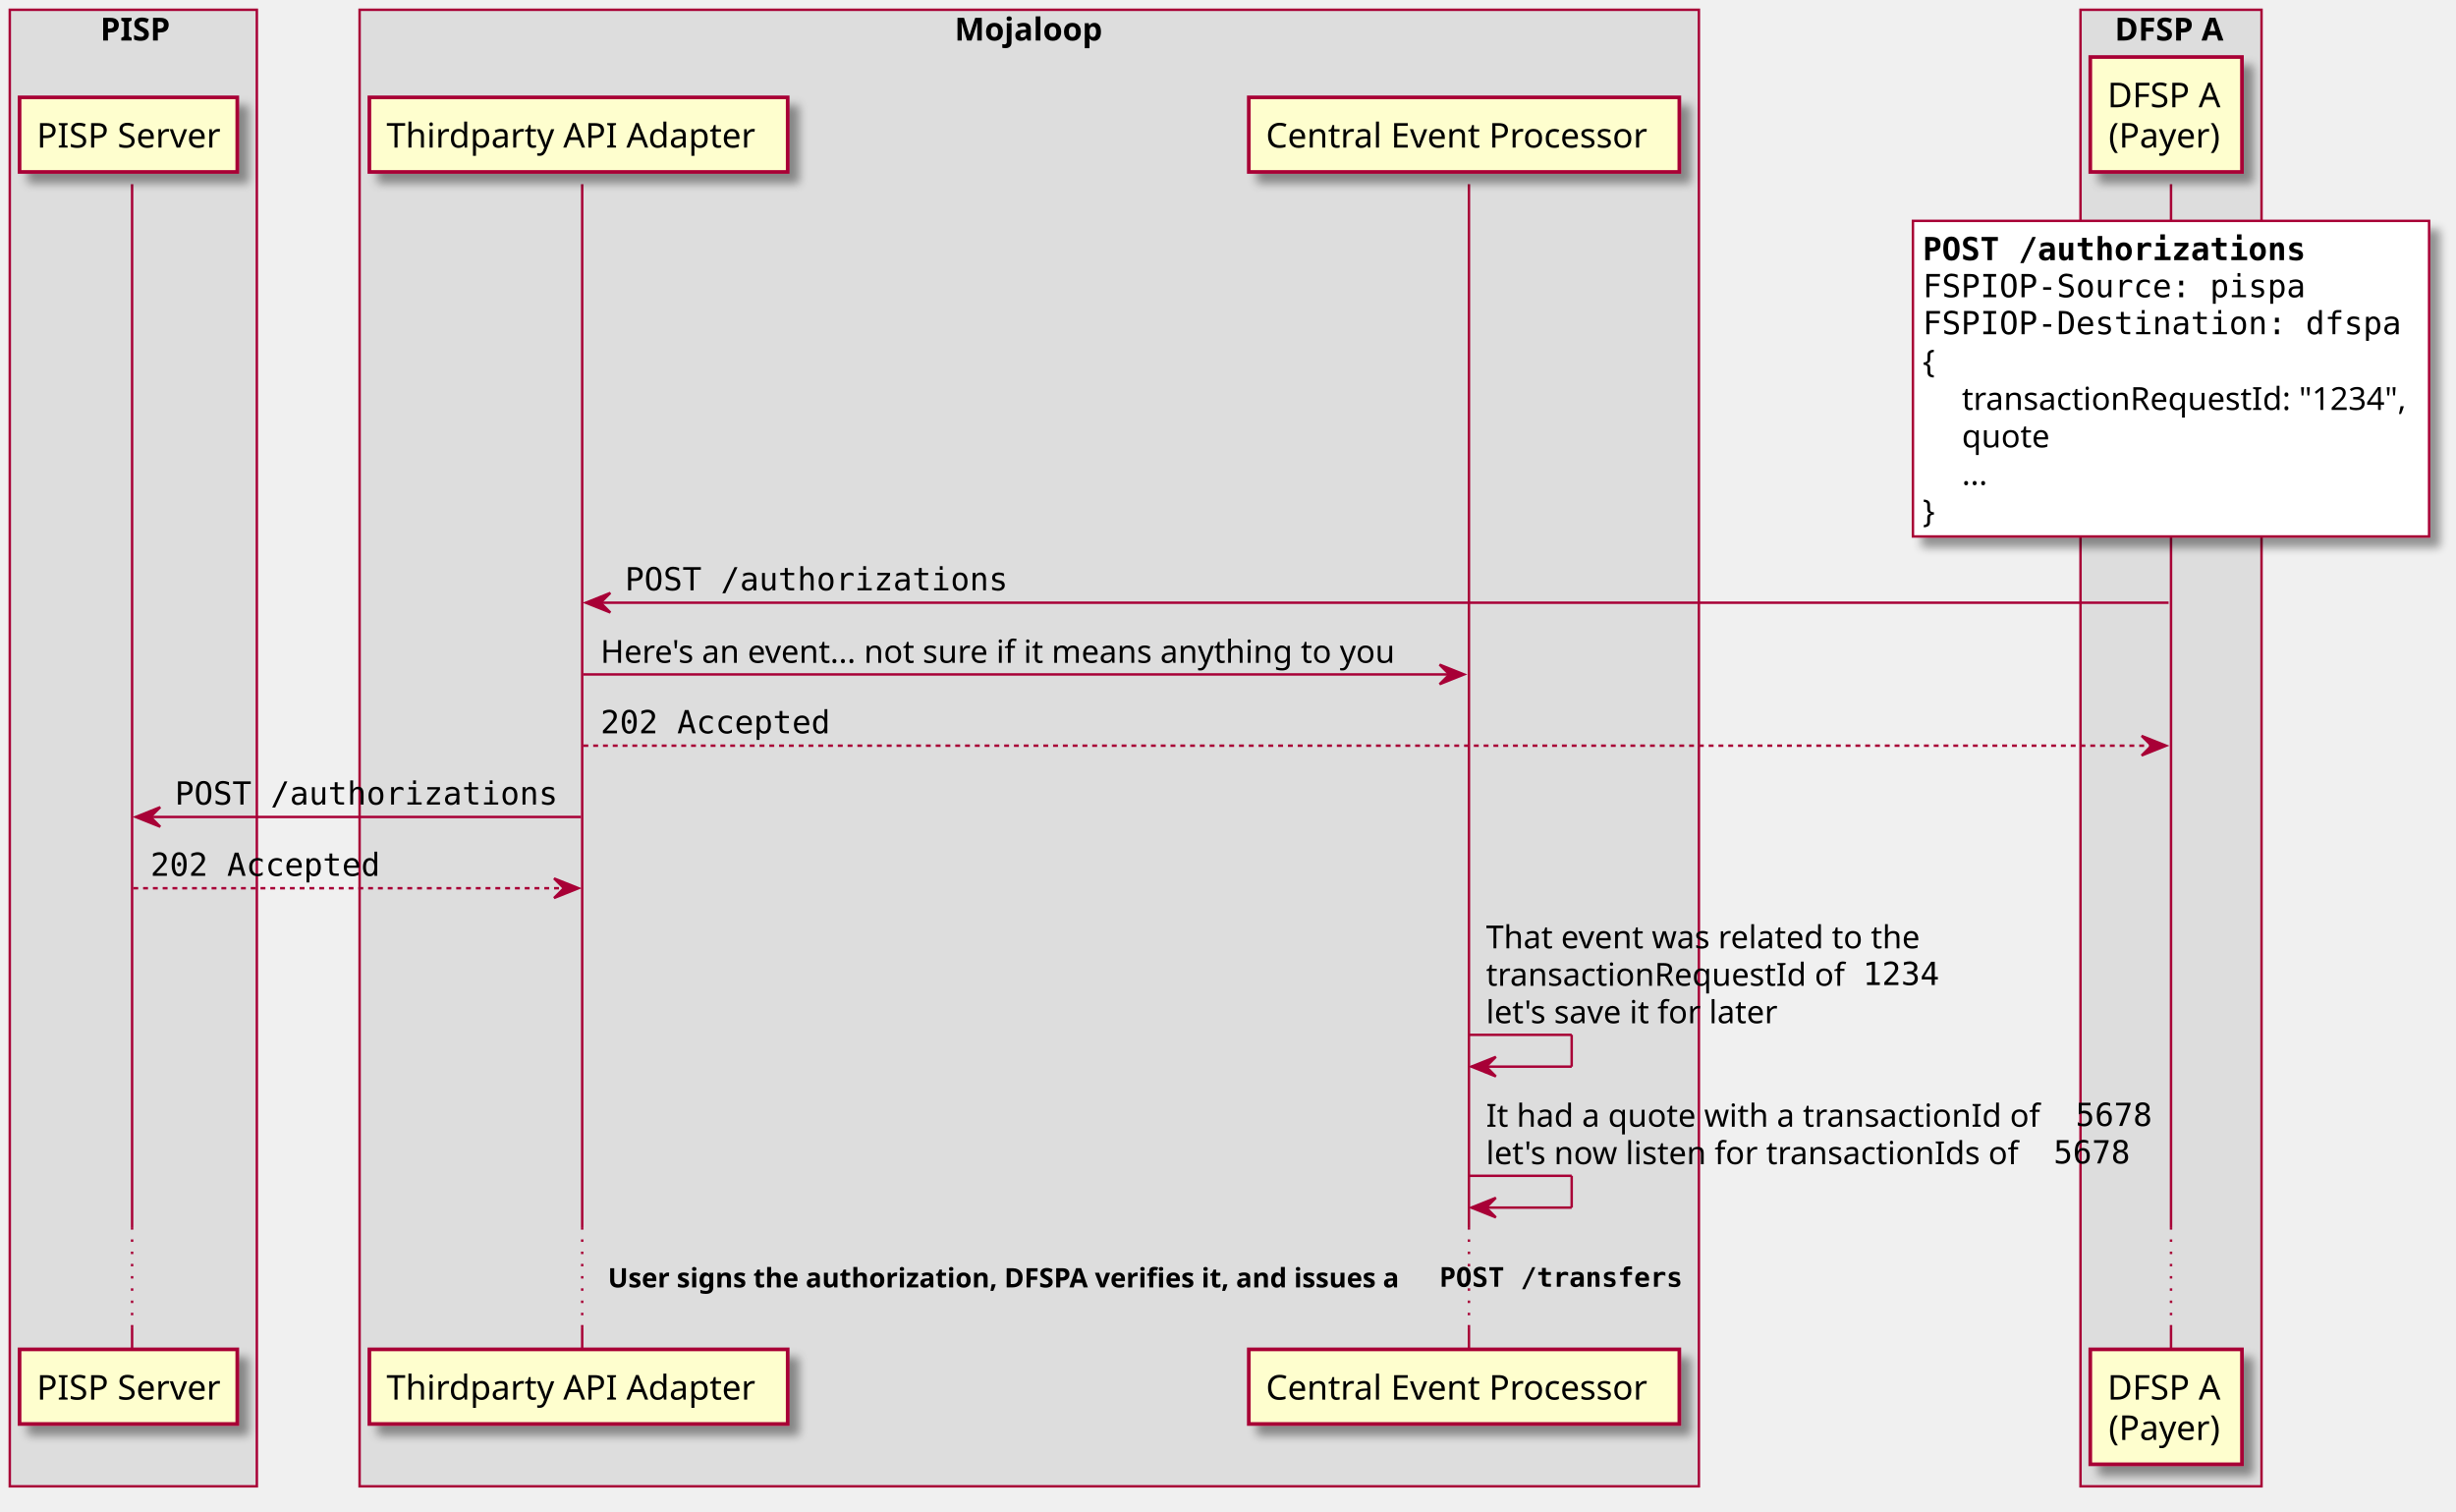
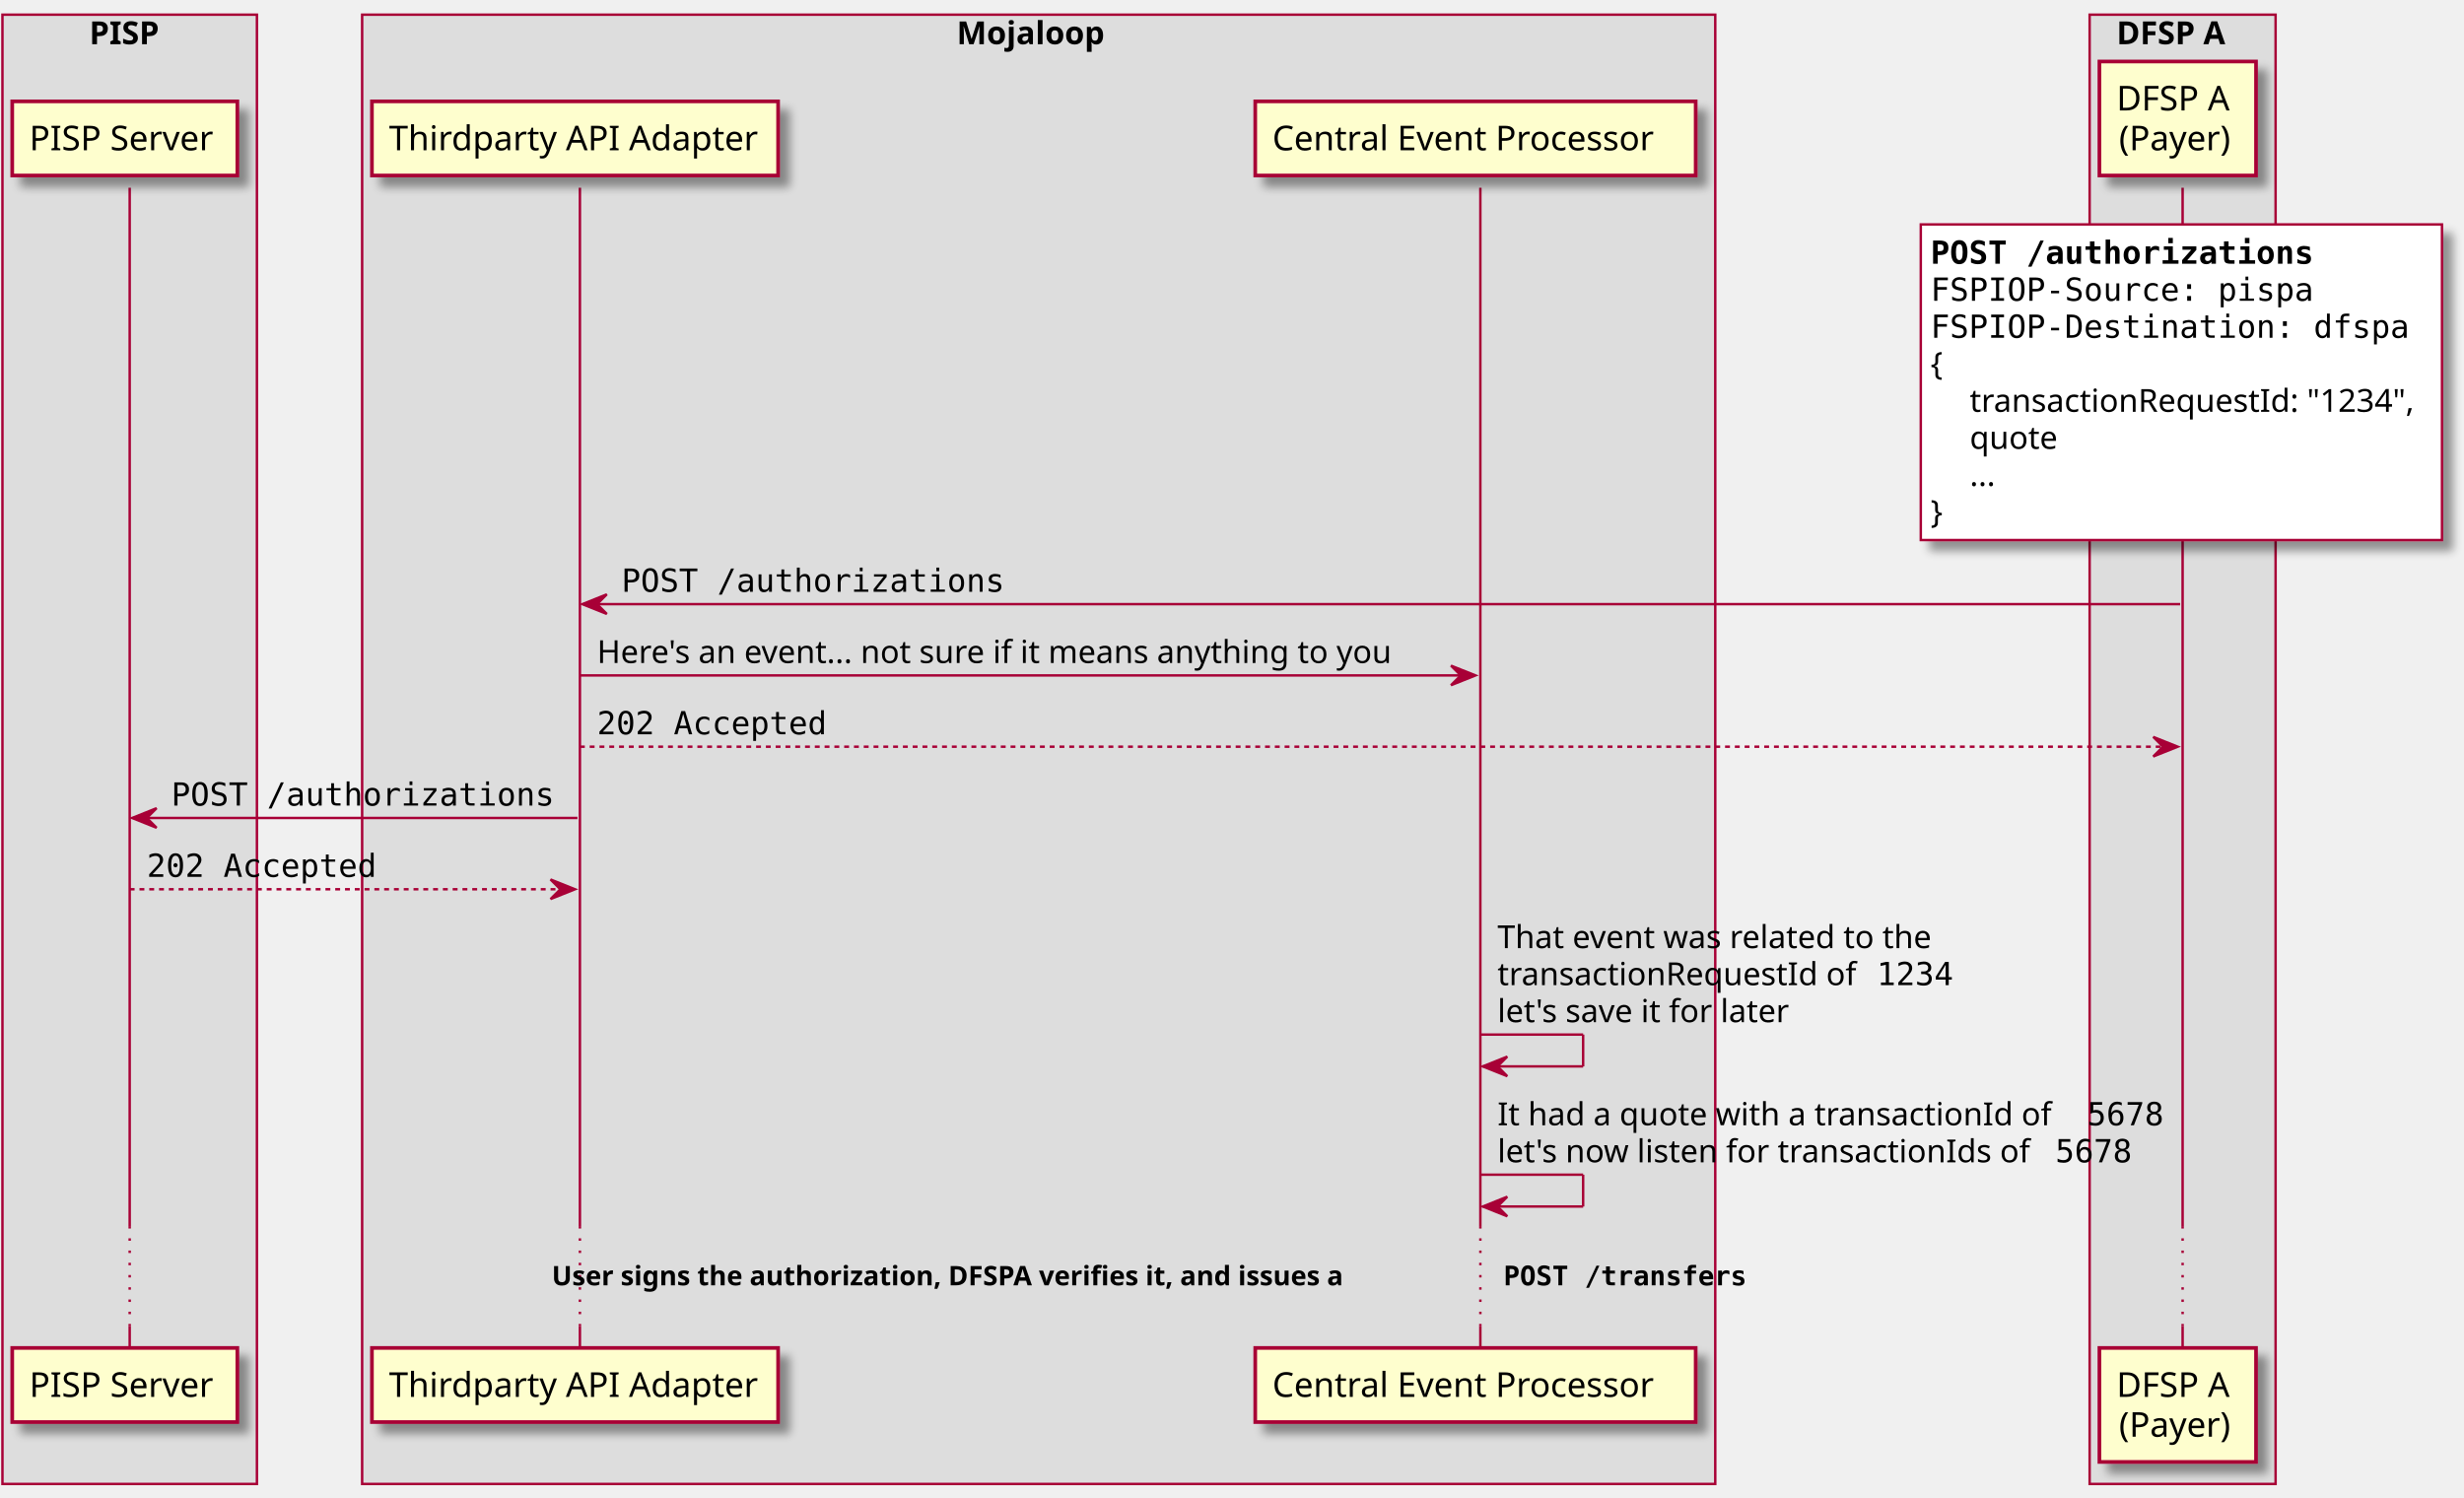
- <svg xmlns="http://www.w3.org/2000/svg" contentScriptType="application/ecmascript" contentStyleType="text/css" height="618px" preserveAspectRatio="none" style="width:1004px;height:618px;" version="1.1" viewBox="0 0 1004 618" width="1004px" zoomAndPan="magnify">
+ <svg xmlns="http://www.w3.org/2000/svg" height="612" preserveAspectRatio="none" style="width:1007px;height:612px" width="1007">
  <defs>
-     <filter height="300%" id="f1blnoaojpuo6t" width="300%" x="-1" y="-1">
-       <feGaussianBlur result="blurOut" stdDeviation="2.0" />
-       <feColorMatrix in="blurOut" result="blurOut2" type="matrix" values="0 0 0 0 0 0 0 0 0 0 0 0 0 0 0 0 0 0 .4 0" />
-       <feOffset dx="4.0" dy="4.0" in="blurOut2" result="blurOut3" />
-       <feBlend in="SourceGraphic" in2="blurOut3" mode="normal" />
+     <filter height="300%" id="a" width="300%" x="-1" y="-1">
+       <feGaussianBlur result="blurOut" stdDeviation="2" />
+       <feColorMatrix in="blurOut" result="blurOut2" values="0 0 0 0 0 0 0 0 0 0 0 0 0 0 0 0 0 0 .4 0" />
+       <feOffset dx="4" dy="4" in="blurOut2" result="blurOut3" />
+       <feBlend in="SourceGraphic" in2="blurOut3" />
    </filter>
  </defs>
-   <g>
-     <rect fill="#DDDDDD" height="603.564" style="stroke: #A80036; stroke-width: 1.0;" width="101" x="4" y="4" />
-     <text fill="#000000" font-family="sans-serif" font-size="13" font-weight="bold" lengthAdjust="spacingAndGlyphs" textLength="27" x="41" y="16.568">PISP</text>
-     <rect fill="#DDDDDD" height="603.564" style="stroke: #A80036; stroke-width: 1.0;" width="547.5" x="147" y="4" />
-     <text fill="#000000" font-family="sans-serif" font-size="13" font-weight="bold" lengthAdjust="spacingAndGlyphs" textLength="61" x="390.25" y="16.568">Mojaloop</text>
-     <rect fill="#DDDDDD" height="603.564" style="stroke: #A80036; stroke-width: 1.0;" width="74" x="850.5" y="4" />
-     <text fill="#000000" font-family="sans-serif" font-size="13" font-weight="bold" lengthAdjust="spacingAndGlyphs" textLength="46" x="864.5" y="16.568">DFSP A</text>
-     <line style="stroke: #A80036; stroke-width: 1.0;" x1="54" x2="54" y1="75.287" y2="501.633" />
-     <line style="stroke: #A80036; stroke-width: 1.0; stroke-dasharray: 1.0,4.0;" x1="54" x2="54" y1="501.633" y2="542.588" />
-     <line style="stroke: #A80036; stroke-width: 1.0;" x1="54" x2="54" y1="542.588" y2="552.588" />
-     <line style="stroke: #A80036; stroke-width: 1.0;" x1="238" x2="238" y1="75.287" y2="501.633" />
-     <line style="stroke: #A80036; stroke-width: 1.0; stroke-dasharray: 1.0,4.0;" x1="238" x2="238" y1="501.633" y2="542.588" />
-     <line style="stroke: #A80036; stroke-width: 1.0;" x1="238" x2="238" y1="542.588" y2="552.588" />
-     <line style="stroke: #A80036; stroke-width: 1.0;" x1="600.5" x2="600.5" y1="75.287" y2="501.633" />
-     <line style="stroke: #A80036; stroke-width: 1.0; stroke-dasharray: 1.0,4.0;" x1="600.5" x2="600.5" y1="501.633" y2="542.588" />
-     <line style="stroke: #A80036; stroke-width: 1.0;" x1="600.5" x2="600.5" y1="542.588" y2="552.588" />
-     <line style="stroke: #A80036; stroke-width: 1.0;" x1="887.5" x2="887.5" y1="75.287" y2="501.633" />
-     <line style="stroke: #A80036; stroke-width: 1.0; stroke-dasharray: 1.0,4.0;" x1="887.5" x2="887.5" y1="501.633" y2="542.588" />
-     <line style="stroke: #A80036; stroke-width: 1.0;" x1="887.5" x2="887.5" y1="542.588" y2="552.588" />
-     <rect fill="#FEFECE" filter="url(#f1blnoaojpuo6t)" height="30.488" style="stroke: #A80036; stroke-width: 1.5;" width="89" x="8" y="39.799" />
-     <text fill="#000000" font-family="sans-serif" font-size="14" lengthAdjust="spacingAndGlyphs" textLength="75" x="15" y="60.334">PISP Server</text>
-     <rect fill="#FEFECE" filter="url(#f1blnoaojpuo6t)" height="30.488" style="stroke: #A80036; stroke-width: 1.5;" width="89" x="8" y="551.588" />
-     <text fill="#000000" font-family="sans-serif" font-size="14" lengthAdjust="spacingAndGlyphs" textLength="75" x="15" y="572.123">PISP Server</text>
-     <rect fill="#FEFECE" filter="url(#f1blnoaojpuo6t)" height="30.488" style="stroke: #A80036; stroke-width: 1.5;" width="171" x="151" y="39.799" />
-     <text fill="#000000" font-family="sans-serif" font-size="14" lengthAdjust="spacingAndGlyphs" textLength="157" x="158" y="60.334">Thirdparty API Adapter</text>
-     <rect fill="#FEFECE" filter="url(#f1blnoaojpuo6t)" height="30.488" style="stroke: #A80036; stroke-width: 1.5;" width="171" x="151" y="551.588" />
-     <text fill="#000000" font-family="sans-serif" font-size="14" lengthAdjust="spacingAndGlyphs" textLength="157" x="158" y="572.123">Thirdparty API Adapter</text>
-     <rect fill="#FEFECE" filter="url(#f1blnoaojpuo6t)" height="30.488" style="stroke: #A80036; stroke-width: 1.5;" width="176" x="510.5" y="39.799" />
-     <text fill="#000000" font-family="sans-serif" font-size="14" lengthAdjust="spacingAndGlyphs" textLength="162" x="517.5" y="60.334">Central Event Processor</text>
-     <rect fill="#FEFECE" filter="url(#f1blnoaojpuo6t)" height="30.488" style="stroke: #A80036; stroke-width: 1.5;" width="176" x="510.5" y="551.588" />
-     <text fill="#000000" font-family="sans-serif" font-size="14" lengthAdjust="spacingAndGlyphs" textLength="162" x="517.5" y="572.123">Central Event Processor</text>
-     <rect fill="#FEFECE" filter="url(#f1blnoaojpuo6t)" height="46.977" style="stroke: #A80036; stroke-width: 1.5;" width="62" x="854.5" y="23.311" />
-     <text fill="#000000" font-family="sans-serif" font-size="14" lengthAdjust="spacingAndGlyphs" textLength="48" x="861.5" y="43.846">DFSP A</text>
-     <text fill="#000000" font-family="sans-serif" font-size="14" lengthAdjust="spacingAndGlyphs" textLength="47" x="862" y="60.334">(Payer)</text>
-     <rect fill="#FEFECE" filter="url(#f1blnoaojpuo6t)" height="46.977" style="stroke: #A80036; stroke-width: 1.5;" width="62" x="854.5" y="551.588" />
-     <text fill="#000000" font-family="sans-serif" font-size="14" lengthAdjust="spacingAndGlyphs" textLength="48" x="861.5" y="572.123">DFSP A</text>
-     <text fill="#000000" font-family="sans-serif" font-size="14" lengthAdjust="spacingAndGlyphs" textLength="47" x="862" y="588.611">(Payer)</text>
-     <rect fill="#FFFFFF" filter="url(#f1blnoaojpuo6t)" height="129" style="stroke: #A80036; stroke-width: 1.0;" width="211" x="782" y="90.287" />
-     <text fill="#000000" font-family="monospace" font-size="13" font-weight="bold" lengthAdjust="spacingAndGlyphs" textLength="160" x="786" y="106.354">POST /authorizations</text>
-     <text fill="#000000" font-family="monospace" font-size="13" lengthAdjust="spacingAndGlyphs" textLength="160" x="786" y="121.487">FSPIOP-Source: pispa</text>
-     <text fill="#000000" font-family="monospace" font-size="13" lengthAdjust="spacingAndGlyphs" textLength="200" x="786" y="136.62">FSPIOP-Destination: dfspa</text>
-     <text fill="#000000" font-family="sans-serif" font-size="13" lengthAdjust="spacingAndGlyphs" textLength="4" x="786" y="152.254">{</text>
-     <text fill="#000000" font-family="sans-serif" font-size="13" lengthAdjust="spacingAndGlyphs" textLength="187" x="802" y="167.565">transactionRequestId: "1234",</text>
-     <text fill="#000000" font-family="sans-serif" font-size="13" lengthAdjust="spacingAndGlyphs" textLength="36" x="802" y="182.875">quote</text>
-     <text fill="#000000" font-family="sans-serif" font-size="13" lengthAdjust="spacingAndGlyphs" textLength="12" x="802" y="198.185">...</text>
-     <text fill="#000000" font-family="sans-serif" font-size="13" lengthAdjust="spacingAndGlyphs" textLength="4" x="786" y="213.496">}</text>
-     <polygon fill="#A80036" points="249.5,242.371,239.5,246.371,249.5,250.371,245.5,246.371" style="stroke: #A80036; stroke-width: 1.0;" />
-     <line style="stroke: #A80036; stroke-width: 1.0;" x1="243.5" x2="886.5" y1="246.371" y2="246.371" />
-     <text fill="#000000" font-family="monospace" font-size="13" lengthAdjust="spacingAndGlyphs" textLength="160" x="255.5" y="241.305">POST /authorizations</text>
-     <polygon fill="#A80036" points="588.5,271.682,598.5,275.682,588.5,279.682,592.5,275.682" style="stroke: #A80036; stroke-width: 1.0;" />
-     <line style="stroke: #A80036; stroke-width: 1.0;" x1="238.5" x2="594.5" y1="275.682" y2="275.682" />
-     <text fill="#000000" font-family="sans-serif" font-size="13" lengthAdjust="spacingAndGlyphs" textLength="338" x="245.5" y="270.94">Here's an event... not sure if it means anything to you</text>
-     <polygon fill="#A80036" points="875.5,300.815,885.5,304.815,875.5,308.815,879.5,304.815" style="stroke: #A80036; stroke-width: 1.0;" />
-     <line style="stroke: #A80036; stroke-width: 1.0; stroke-dasharray: 2.0,2.0;" x1="238.5" x2="881.5" y1="304.815" y2="304.815" />
-     <text fill="#000000" font-family="monospace" font-size="13" lengthAdjust="spacingAndGlyphs" textLength="96" x="245.5" y="299.748">202 Accepted</text>
-     <polygon fill="#A80036" points="65.5,329.947,55.5,333.947,65.5,337.947,61.5,333.947" style="stroke: #A80036; stroke-width: 1.0;" />
-     <line style="stroke: #A80036; stroke-width: 1.0;" x1="59.5" x2="237.5" y1="333.947" y2="333.947" />
-     <text fill="#000000" font-family="monospace" font-size="13" lengthAdjust="spacingAndGlyphs" textLength="160" x="71.5" y="328.881">POST /authorizations</text>
-     <polygon fill="#A80036" points="226.5,359.08,236.5,363.08,226.5,367.08,230.5,363.08" style="stroke: #A80036; stroke-width: 1.0;" />
-     <line style="stroke: #A80036; stroke-width: 1.0; stroke-dasharray: 2.0,2.0;" x1="54.5" x2="232.5" y1="363.08" y2="363.08" />
-     <text fill="#000000" font-family="monospace" font-size="13" lengthAdjust="spacingAndGlyphs" textLength="96" x="61.5" y="358.014">202 Accepted</text>
-     <line style="stroke: #A80036; stroke-width: 1.0;" x1="600.5" x2="642.5" y1="423.012" y2="423.012" />
-     <line style="stroke: #A80036; stroke-width: 1.0;" x1="642.5" x2="642.5" y1="423.012" y2="436.012" />
-     <line style="stroke: #A80036; stroke-width: 1.0;" x1="601.5" x2="642.5" y1="436.012" y2="436.012" />
-     <polygon fill="#A80036" points="611.5,432.012,601.5,436.012,611.5,440.012,607.5,436.012" style="stroke: #A80036; stroke-width: 1.0;" />
-     <text fill="#000000" font-family="sans-serif" font-size="13" lengthAdjust="spacingAndGlyphs" textLength="182" x="607.5" y="387.648">That event was related to the</text>
-     <text fill="#000000" font-family="sans-serif" font-size="13" lengthAdjust="spacingAndGlyphs" textLength="150" x="607.5" y="402.959">transactionRequestId of</text>
-     <text fill="#000000" font-family="monospace" font-size="13" lengthAdjust="spacingAndGlyphs" textLength="32" x="761.5" y="402.635">1234</text>
-     <text fill="#000000" font-family="sans-serif" font-size="13" lengthAdjust="spacingAndGlyphs" textLength="125" x="607.5" y="418.269">let's save it for later</text>
-     <line style="stroke: #A80036; stroke-width: 1.0;" x1="600.5" x2="642.5" y1="480.633" y2="480.633" />
-     <line style="stroke: #A80036; stroke-width: 1.0;" x1="642.5" x2="642.5" y1="480.633" y2="493.633" />
-     <line style="stroke: #A80036; stroke-width: 1.0;" x1="601.5" x2="642.5" y1="493.633" y2="493.633" />
-     <polygon fill="#A80036" points="611.5,489.633,601.5,493.633,611.5,497.633,607.5,493.633" style="stroke: #A80036; stroke-width: 1.0;" />
-     <text fill="#000000" font-family="sans-serif" font-size="13" lengthAdjust="spacingAndGlyphs" textLength="237" x="607.5" y="460.58">It had a quote with a transactionId  of</text>
-     <text fill="#000000" font-family="monospace" font-size="13" lengthAdjust="spacingAndGlyphs" textLength="32" x="848.5" y="460.256">5678</text>
-     <text fill="#000000" font-family="sans-serif" font-size="13" lengthAdjust="spacingAndGlyphs" textLength="228" x="607.5" y="475.891">let's now listen for transactionIds of</text>
-     <text fill="#000000" font-family="monospace" font-size="13" lengthAdjust="spacingAndGlyphs" textLength="32" x="839.5" y="475.567">5678</text>
-     <text fill="#000000" font-family="sans-serif" font-size="11" lengthAdjust="spacingAndGlyphs" textLength="0" x="248.5" y="526.268" />
-     <text fill="#000000" font-family="sans-serif" font-size="11" font-weight="bold" lengthAdjust="spacingAndGlyphs" textLength="336" x="248.5" y="526.268">User signs the authorization, DFSPA verifies it, and issues a</text>
-     <text fill="#000000" font-family="monospace" font-size="11" font-weight="bold" lengthAdjust="spacingAndGlyphs" textLength="105" x="588.5" y="525.994">POST /transfers</text>
-     <text fill="#000000" font-family="sans-serif" font-size="11" lengthAdjust="spacingAndGlyphs" textLength="0" x="696.5" y="526.268" />
-   </g>
+   <path fill="#DDD" stroke="#a80036" d="M1 6h104v600.516H1z" />
+   <text font-family="sans-serif" font-size="13" font-weight="bold" lengthAdjust="spacingAndGlyphs" textLength="33" x="36.5" y="18.067">
+     PISP
+   </text>
+   <path fill="#DDD" stroke="#a80036" d="M148 6h553v600.516H148z" />
+   <text font-family="sans-serif" font-size="13" font-weight="bold" lengthAdjust="spacingAndGlyphs" textLength="67" x="391" y="18.067">
+     Mojaloop
+   </text>
+   <path fill="#DDD" stroke="#a80036" d="M854 6h76v600.516h-76z" />
+   <text font-family="sans-serif" font-size="13" font-weight="bold" lengthAdjust="spacingAndGlyphs" textLength="54" x="865" y="18.067">
+     DFSP A
+   </text>
+   <path stroke="#a80036" d="M53 76.727v424.39" />
+   <path stroke="#a80036" stroke-dasharray="1,4" d="M53 501.117v40.805" />
+   <path stroke="#a80036" d="M53 541.922v10M237 76.727v424.39" />
+   <path stroke="#a80036" stroke-dasharray="1,4" d="M237 501.117v40.805" />
+   <path stroke="#a80036" d="M237 541.922v10M605 76.727v424.39" />
+   <path stroke="#a80036" stroke-dasharray="1,4" d="M605 501.117v40.805" />
+   <path stroke="#a80036" d="M605 541.922v10M892 76.727v424.39" />
+   <path stroke="#a80036" stroke-dasharray="1,4" d="M892 501.117v40.805" />
+   <path stroke="#a80036" d="M892 541.922v10" />
+   <path fill="#FEFECE" filter="url(#a)" stroke="#a80036" stroke-width="1.5" d="M5 41.43h92v30.297H5z" />
+   <text font-family="sans-serif" font-size="14" lengthAdjust="spacingAndGlyphs" textLength="78" x="12" y="61.425">
+     PISP Server
+   </text>
+   <path fill="#FEFECE" filter="url(#a)" stroke="#a80036" stroke-width="1.5" d="M5 550.922h92v30.297H5z" />
+   <text font-family="sans-serif" font-size="14" lengthAdjust="spacingAndGlyphs" textLength="78" x="12" y="570.917">
+     PISP Server
+   </text>
+   <path fill="#FEFECE" filter="url(#a)" stroke="#a80036" stroke-width="1.5" d="M152 41.43h166v30.297H152z" />
+   <text font-family="sans-serif" font-size="14" lengthAdjust="spacingAndGlyphs" textLength="152" x="159" y="61.425">
+     Thirdparty API Adapter
+   </text>
+   <path fill="#FEFECE" filter="url(#a)" stroke="#a80036" stroke-width="1.5" d="M152 550.922h166v30.297H152z" />
+   <text font-family="sans-serif" font-size="14" lengthAdjust="spacingAndGlyphs" textLength="152" x="159" y="570.917">
+     Thirdparty API Adapter
+   </text>
+   <path fill="#FEFECE" filter="url(#a)" stroke="#a80036" stroke-width="1.5" d="M513 41.43h180v30.297H513z" />
+   <text font-family="sans-serif" font-size="14" lengthAdjust="spacingAndGlyphs" textLength="166" x="520" y="61.425">
+     Central Event Processor
+   </text>
+   <path fill="#FEFECE" filter="url(#a)" stroke="#a80036" stroke-width="1.5" d="M513 550.922h180v30.297H513z" />
+   <text font-family="sans-serif" font-size="14" lengthAdjust="spacingAndGlyphs" textLength="166" x="520" y="570.917">
+     Central Event Processor
+   </text>
+   <path fill="#FEFECE" filter="url(#a)" stroke="#a80036" stroke-width="1.5" d="M858 25.133h64v46.594h-64z" />
+   <text font-family="sans-serif" font-size="14" lengthAdjust="spacingAndGlyphs" textLength="50" x="865" y="45.128">
+     DFSP A
+   </text>
+   <text font-family="sans-serif" font-size="14" lengthAdjust="spacingAndGlyphs" textLength="48" x="866" y="61.425">
+     (Payer)
+   </text>
+   <path fill="#FEFECE" filter="url(#a)" stroke="#a80036" stroke-width="1.5" d="M858 550.922h64v46.594h-64z" />
+   <text font-family="sans-serif" font-size="14" lengthAdjust="spacingAndGlyphs" textLength="50" x="865" y="570.917">
+     DFSP A
+   </text>
+   <text font-family="sans-serif" font-size="14" lengthAdjust="spacingAndGlyphs" textLength="48" x="866" y="587.214">
+     (Payer)
+   </text>
+   <path fill="#FFF" filter="url(#a)" stroke="#a80036" d="M785 91.727h213v129H785z" />
+   <text font-family="monospace" font-size="13" font-weight="bold" lengthAdjust="spacingAndGlyphs" textLength="160" x="789" y="107.793">
+     POST /authorizations
+   </text>
+   <text font-family="monospace" font-size="13" lengthAdjust="spacingAndGlyphs" textLength="160" x="789" y="122.926">
+     FSPIOP-Source: pispa
+   </text>
+   <text font-family="monospace" font-size="13" lengthAdjust="spacingAndGlyphs" textLength="200" x="789" y="138.059">
+     FSPIOP-Destination: dfspa
+   </text>
+   <text font-family="sans-serif" font-size="13" lengthAdjust="spacingAndGlyphs" textLength="8" x="789" y="153.192">
+     {
+   </text>
+   <text font-family="sans-serif" font-size="13" lengthAdjust="spacingAndGlyphs" textLength="189" x="805" y="168.325">
+     transactionRequestId: "1234",
+   </text>
+   <text font-family="sans-serif" font-size="13" lengthAdjust="spacingAndGlyphs" textLength="37" x="805" y="183.458">
+     quote
+   </text>
+   <text font-family="sans-serif" font-size="13" lengthAdjust="spacingAndGlyphs" textLength="12" x="805" y="198.59">
+     ...
+   </text>
+   <text font-family="sans-serif" font-size="13" lengthAdjust="spacingAndGlyphs" textLength="8" x="789" y="213.723">
+     }
+   </text>
+   <path fill="#A80036" stroke="#a80036" d="M248 242.922l-10 4 10 4-4-4z" />
+   <path stroke="#a80036" d="M242 246.922h649" />
+   <text font-family="monospace" font-size="13" lengthAdjust="spacingAndGlyphs" textLength="160" x="254" y="241.856">
+     POST /authorizations
+   </text>
+   <path fill="#A80036" stroke="#a80036" d="M593 272.055l10 4-10 4 4-4z" />
+   <path stroke="#a80036" d="M237 276.055h362" />
+   <text font-family="sans-serif" font-size="13" lengthAdjust="spacingAndGlyphs" textLength="344" x="244" y="270.989">
+     Here's an event... not sure if it means anything to you
+   </text>
+   <path fill="#A80036" stroke="#a80036" d="M880 301.188l10 4-10 4 4-4z" />
+   <path stroke="#a80036" stroke-dasharray="2,2" d="M237 305.188h649" />
+   <text font-family="monospace" font-size="13" lengthAdjust="spacingAndGlyphs" textLength="96" x="244" y="300.122">
+     202 Accepted
+   </text>
+   <path fill="#A80036" stroke="#a80036" d="M64 330.32l-10 4 10 4-4-4z" />
+   <path stroke="#a80036" d="M58 334.32h178" />
+   <text font-family="monospace" font-size="13" lengthAdjust="spacingAndGlyphs" textLength="160" x="70" y="329.254">
+     POST /authorizations
+   </text>
+   <path fill="#A80036" stroke="#a80036" d="M225 359.453l10 4-10 4 4-4z" />
+   <path stroke="#a80036" stroke-dasharray="2,2" d="M53 363.453h178" />
+   <text font-family="monospace" font-size="13" lengthAdjust="spacingAndGlyphs" textLength="96" x="60" y="358.387">
+     202 Accepted
+   </text>
+   <path stroke="#a80036" d="M605 422.852h42M647 422.852v13M606 435.852h41" />
+   <path fill="#A80036" stroke="#a80036" d="M616 431.852l-10 4 10 4-4-4z" />
+   <text font-family="sans-serif" font-size="13" lengthAdjust="spacingAndGlyphs" textLength="187" x="612" y="387.52">
+     That event was related to the
+   </text>
+   <text font-family="sans-serif" font-size="13" lengthAdjust="spacingAndGlyphs" textLength="151" x="612" y="402.653">
+     transactionRequestId of
+   </text>
+   <text font-family="monospace" font-size="13" lengthAdjust="spacingAndGlyphs" textLength="32" x="767" y="402.653">
+     1234
+   </text>
+   <text font-family="sans-serif" font-size="13" lengthAdjust="spacingAndGlyphs" textLength="126" x="612" y="417.786">
+     let's save it for later
+   </text>
+   <path stroke="#a80036" d="M605 480.117h42M647 480.117v13M606 493.117h41" />
+   <path fill="#A80036" stroke="#a80036" d="M616 489.117l-10 4 10 4-4-4z" />
+   <text font-family="sans-serif" font-size="13" lengthAdjust="spacingAndGlyphs" textLength="237" x="612" y="459.918">
+     It had a quote with a transactionId of
+   </text>
+   <text font-family="monospace" font-size="13" lengthAdjust="spacingAndGlyphs" textLength="32" x="853" y="459.918">
+     5678
+   </text>
+   <text font-family="sans-serif" font-size="13" lengthAdjust="spacingAndGlyphs" textLength="224" x="612" y="475.051">
+     let's now listen for transactionIds of
+   </text>
+   <text font-family="monospace" font-size="13" lengthAdjust="spacingAndGlyphs" textLength="32" x="840" y="475.051">
+     5678
+   </text>
+   <text font-family="sans-serif" font-size="11" font-weight="bold" lengthAdjust="spacingAndGlyphs" textLength="385" x="225.5" y="525.328">
+     User signs the authorization, DFSPA verifies it, and issues a
+   </text>
+   <text font-family="monospace" font-size="11" font-weight="bold" lengthAdjust="spacingAndGlyphs" textLength="105" x="614.5" y="525.328">
+     POST /transfers
+   </text>
</svg>
